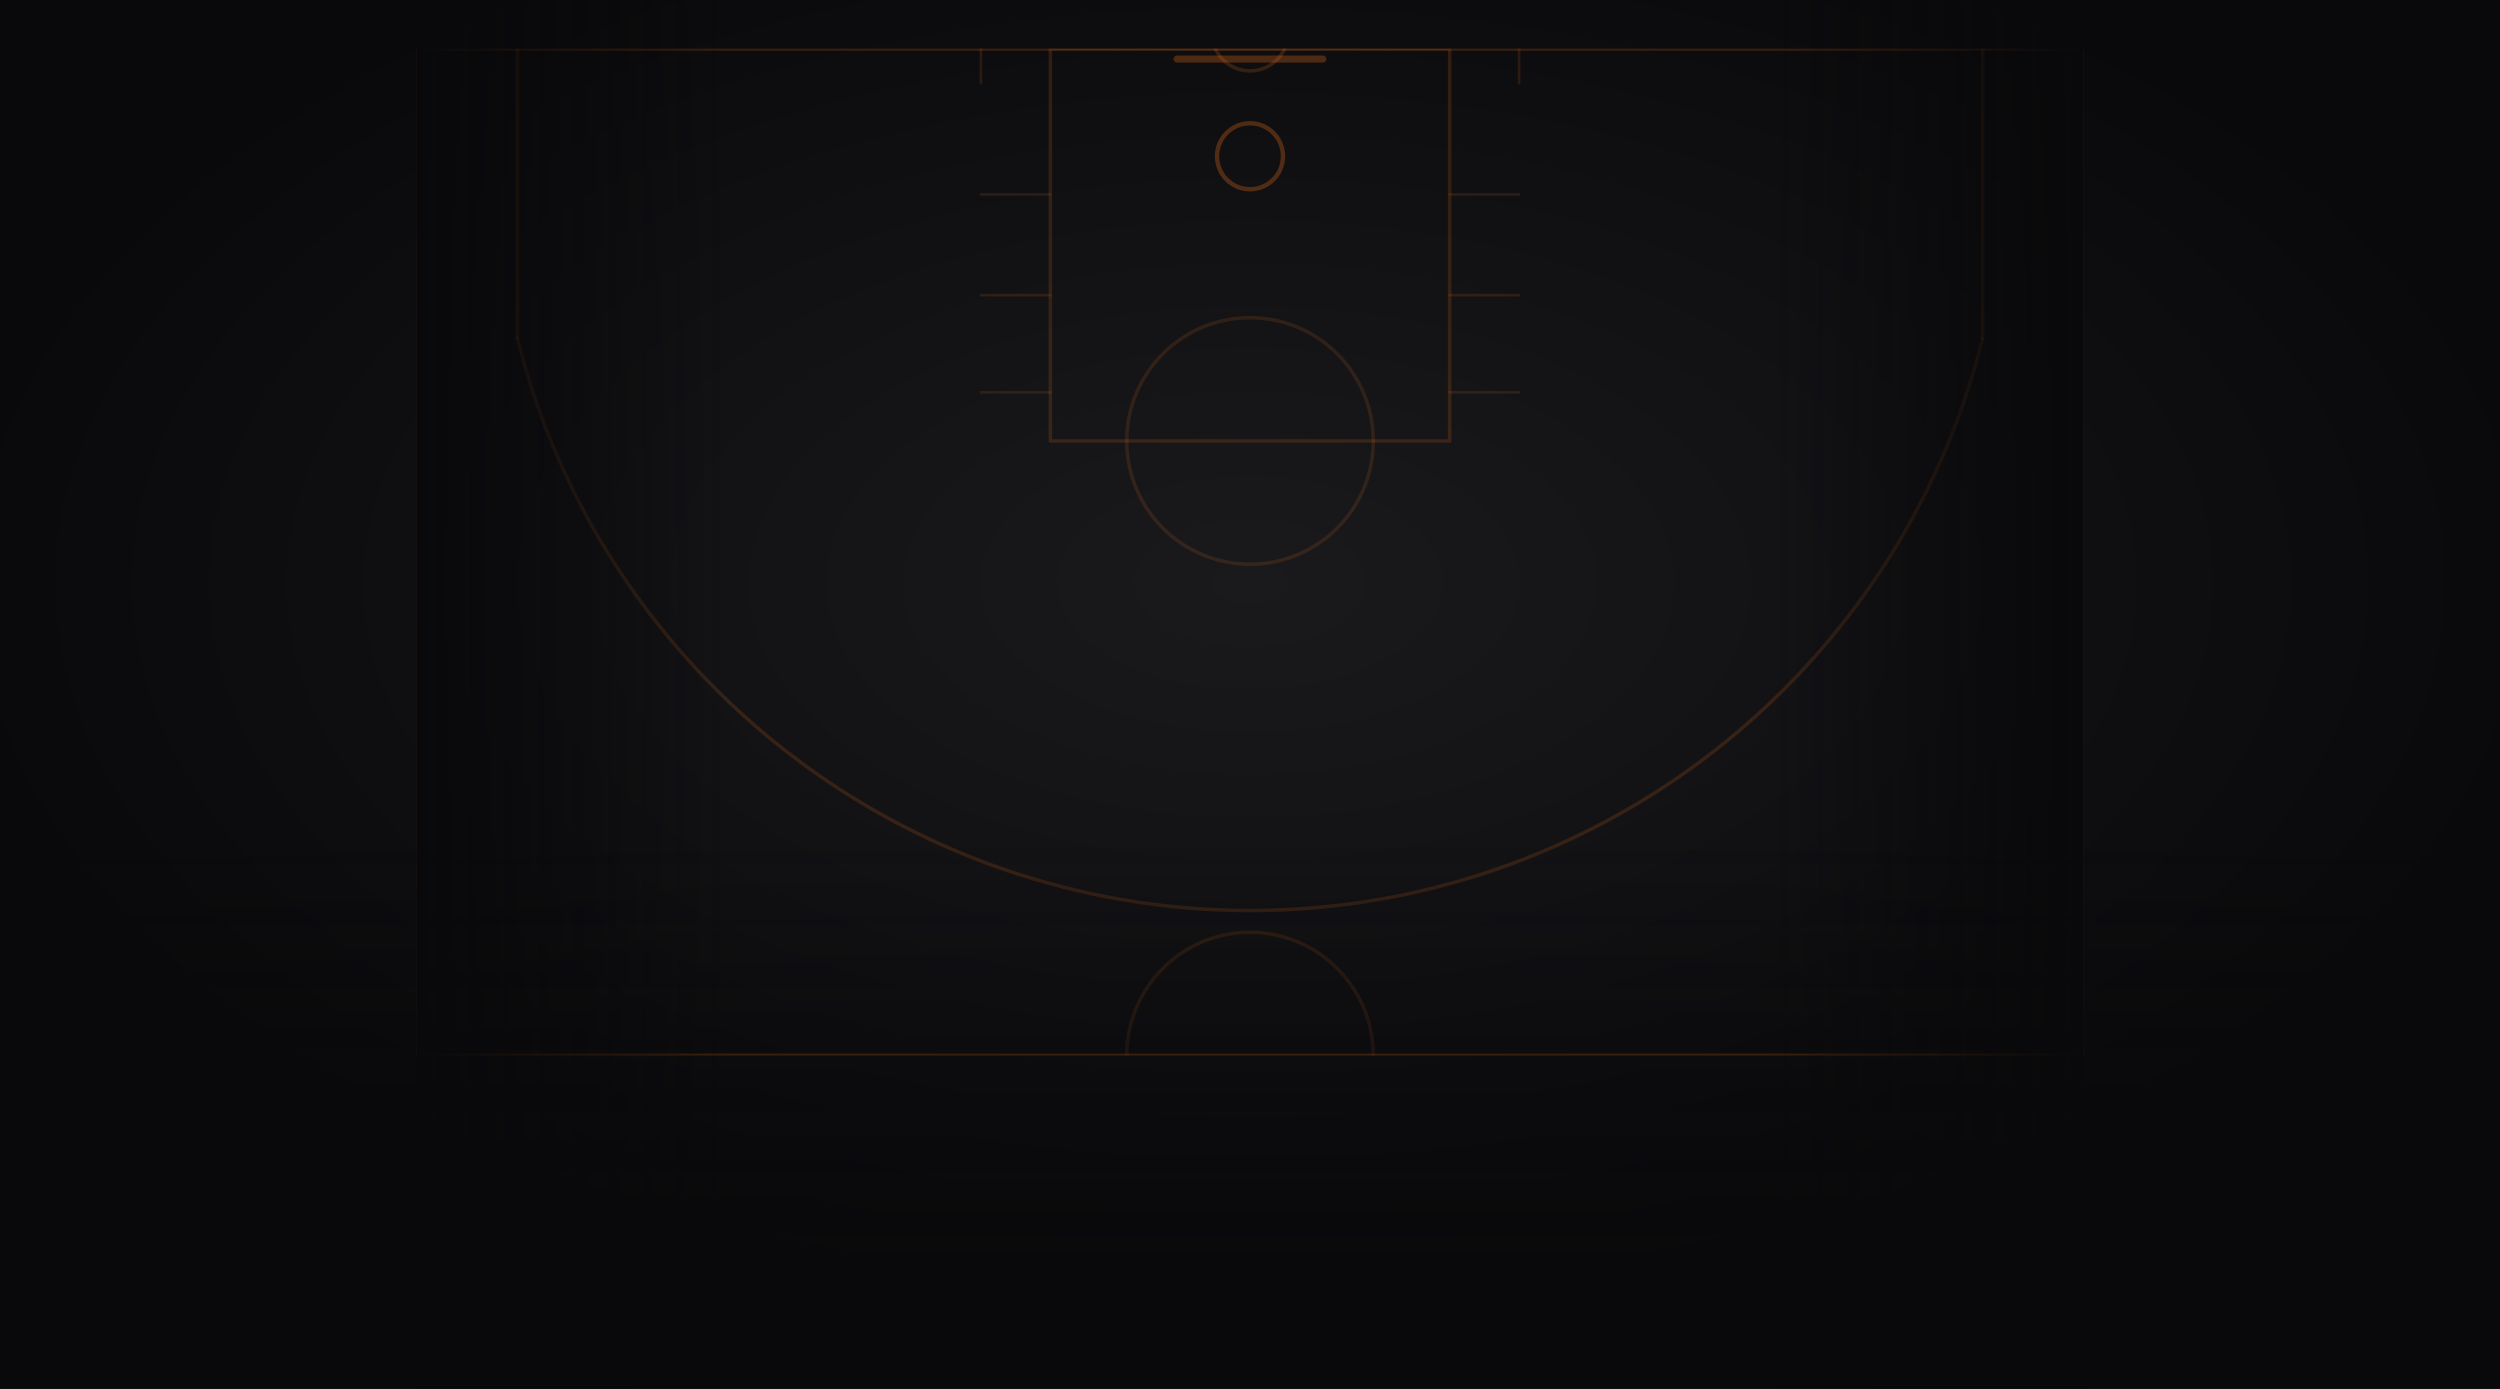
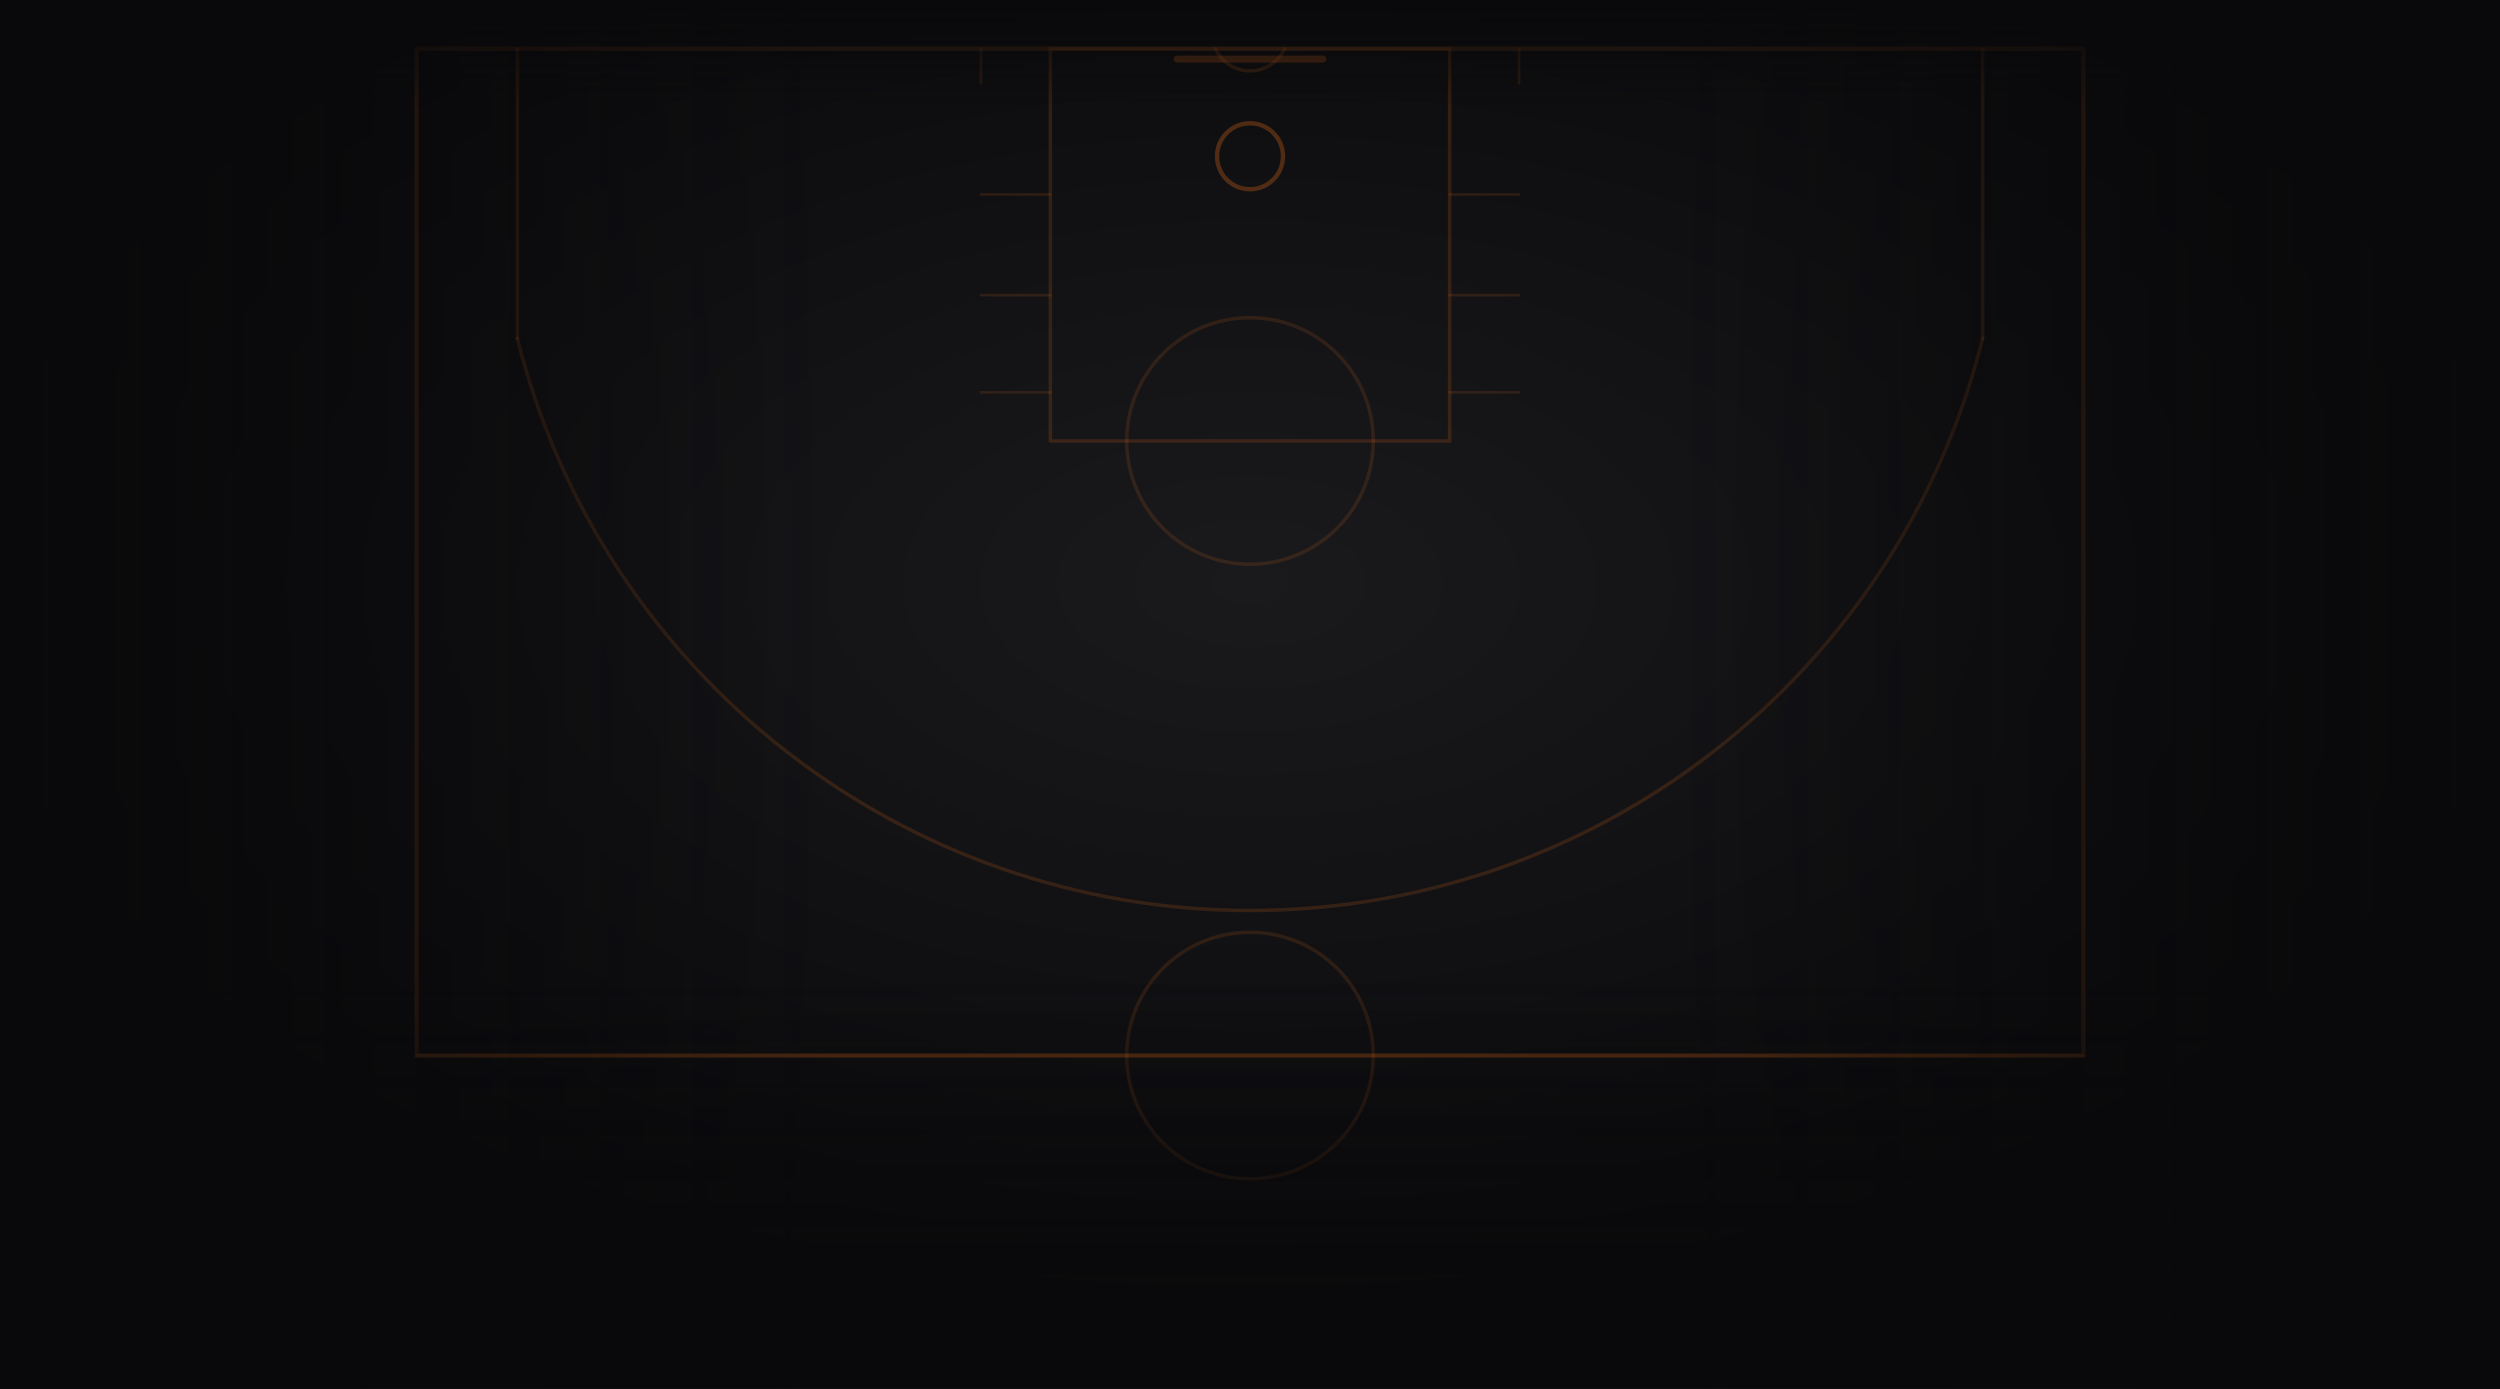
<svg xmlns="http://www.w3.org/2000/svg" viewBox="0 0 1440 800" preserveAspectRatio="xMidYMid slice">
  <defs>
    <radialGradient id="spot" cx="50%" cy="42%" r="52%">
      <stop offset="0%" stop-color="#1a1a1d" />
      <stop offset="100%" stop-color="#09090b" />
    </radialGradient>
    <linearGradient id="fadeL" x1="0%" y1="0%" x2="100%" y2="0%">
      <stop offset="0%" stop-color="#09090b" stop-opacity="1" />
      <stop offset="100%" stop-color="#09090b" stop-opacity="0" />
    </linearGradient>
    <linearGradient id="fadeR" x1="100%" y1="0%" x2="0%" y2="0%">
      <stop offset="0%" stop-color="#09090b" stop-opacity="1" />
      <stop offset="100%" stop-color="#09090b" stop-opacity="0" />
    </linearGradient>
    <linearGradient id="fadeB" x1="0%" y1="100%" x2="0%" y2="0%">
      <stop offset="0%" stop-color="#09090b" stop-opacity="1" />
+       <stop offset="60%" stop-color="#09090b" stop-opacity="0" />
+     </linearGradient>
+     <linearGradient id="fadeT" x1="0%" y1="0%" x2="0%" y2="100%">
+       <stop offset="0%" stop-color="#09090b" stop-opacity="1" />
      <stop offset="100%" stop-color="#09090b" stop-opacity="0" />
    </linearGradient>
-     <clipPath id="courtClip">
-       <rect x="240" y="28" width="960" height="580" />
-     </clipPath>
  </defs>
  <rect width="1440" height="800" fill="url(#spot)" />
-   <g clip-path="url(#courtClip)" fill="none" stroke="#f97316" stroke-linecap="round" stroke-linejoin="round">
+   <g fill="none" stroke="#f97316" stroke-linecap="round" stroke-linejoin="round">
    <rect x="240" y="28" width="960" height="580" stroke-width="2.5" opacity="0.18" />
    <line x1="240" y1="608" x2="1200" y2="608" stroke-width="2" opacity="0.15" />
    <circle cx="720" cy="608" r="71" stroke-width="2" opacity="0.13" />
    <line x1="678" y1="34" x2="762" y2="34" stroke-width="4" opacity="0.28" />
    <circle cx="720" cy="90" r="19" stroke-width="2.5" opacity="0.28" />
    <path d="M 700 28 A 22 22 0 0 0 740 28" stroke-width="2" opacity="0.18" />
    <rect x="605" y="28" width="230" height="226" stroke-width="2" opacity="0.16" />
    <line x1="565" y1="28" x2="565" y2="48" stroke-width="1.5" opacity="0.13" />
    <line x1="875" y1="28" x2="875" y2="48" stroke-width="1.5" opacity="0.13" />
    <line x1="565" y1="112" x2="605" y2="112" stroke-width="1.5" opacity="0.13" />
    <line x1="835" y1="112" x2="875" y2="112" stroke-width="1.5" opacity="0.13" />
    <line x1="565" y1="170" x2="605" y2="170" stroke-width="1.5" opacity="0.13" />
    <line x1="835" y1="170" x2="875" y2="170" stroke-width="1.5" opacity="0.13" />
    <line x1="565" y1="226" x2="605" y2="226" stroke-width="1.5" opacity="0.13" />
    <line x1="835" y1="226" x2="875" y2="226" stroke-width="1.5" opacity="0.13" />
    <circle cx="720" cy="254" r="71" stroke-width="2" opacity="0.13" />
    <line x1="298" y1="28" x2="298" y2="195" stroke-width="2" opacity="0.16" />
    <line x1="1142" y1="28" x2="1142" y2="195" stroke-width="2" opacity="0.16" />
    <path d="M 298 195 A 435 435 0 0 0 1142 195" stroke-width="2" opacity="0.16" />
  </g>
-   <rect x="240" y="0" width="180" height="800" fill="url(#fadeL)" />
-   <rect x="1020" y="0" width="180" height="800" fill="url(#fadeR)" />
-   <rect x="0" y="480" width="1440" height="320" fill="url(#fadeB)" />
+   <rect x="0" y="0" width="480" height="800" fill="url(#fadeL)" />
+   <rect x="960" y="0" width="480" height="800" fill="url(#fadeR)" />
+   <rect x="0" y="400" width="1440" height="400" fill="url(#fadeB)" />
+   <rect x="0" y="0" width="1440" height="60" fill="url(#fadeT)" />
</svg>
